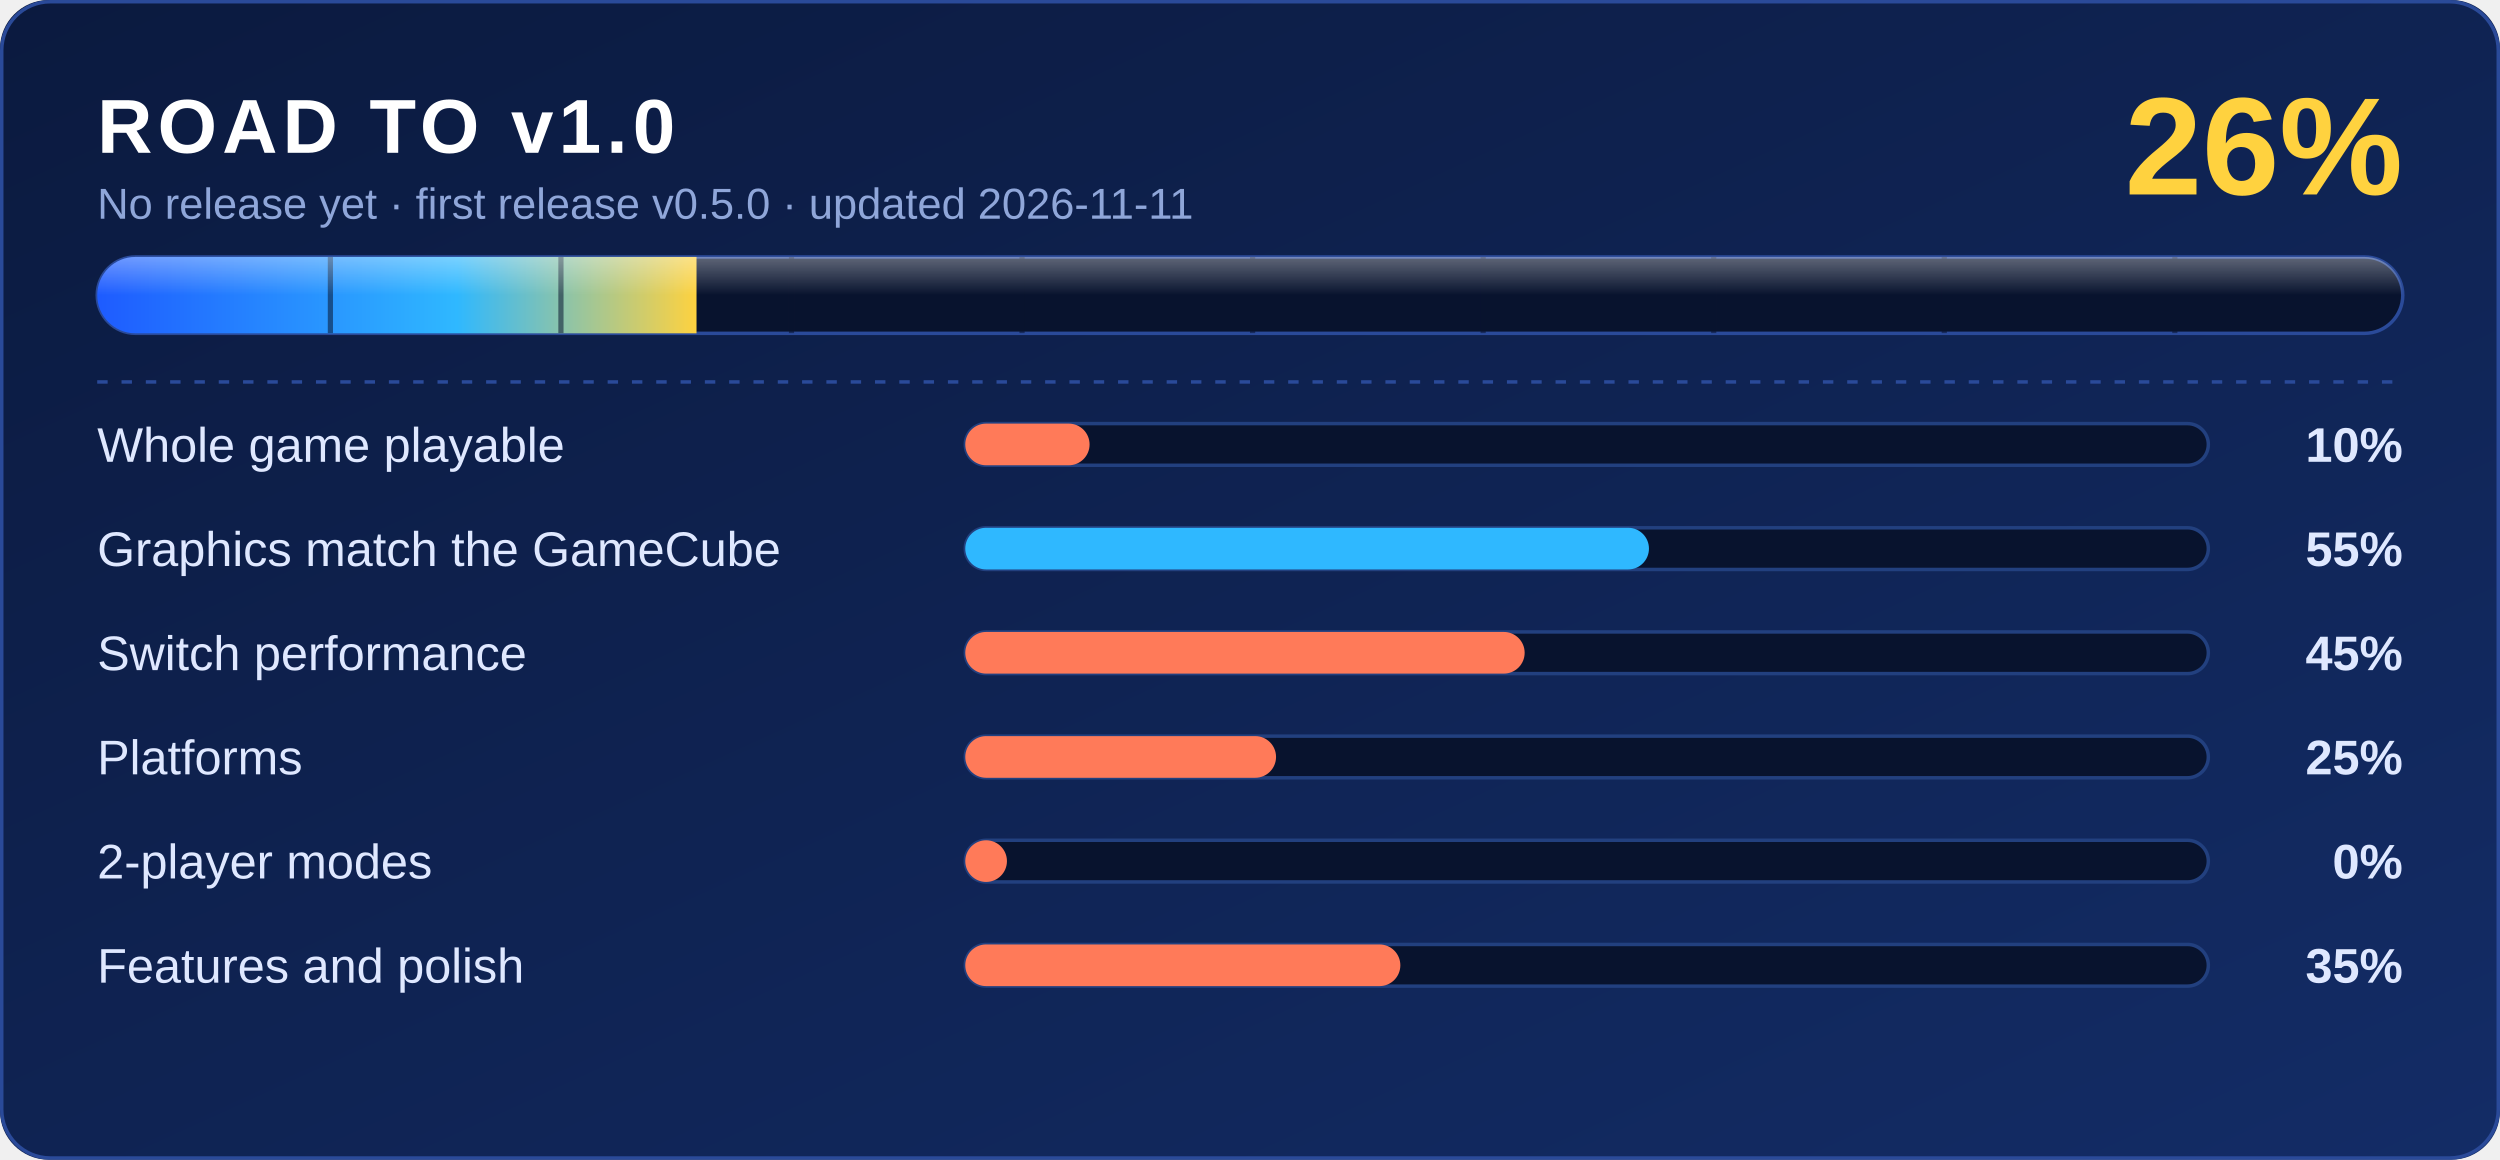
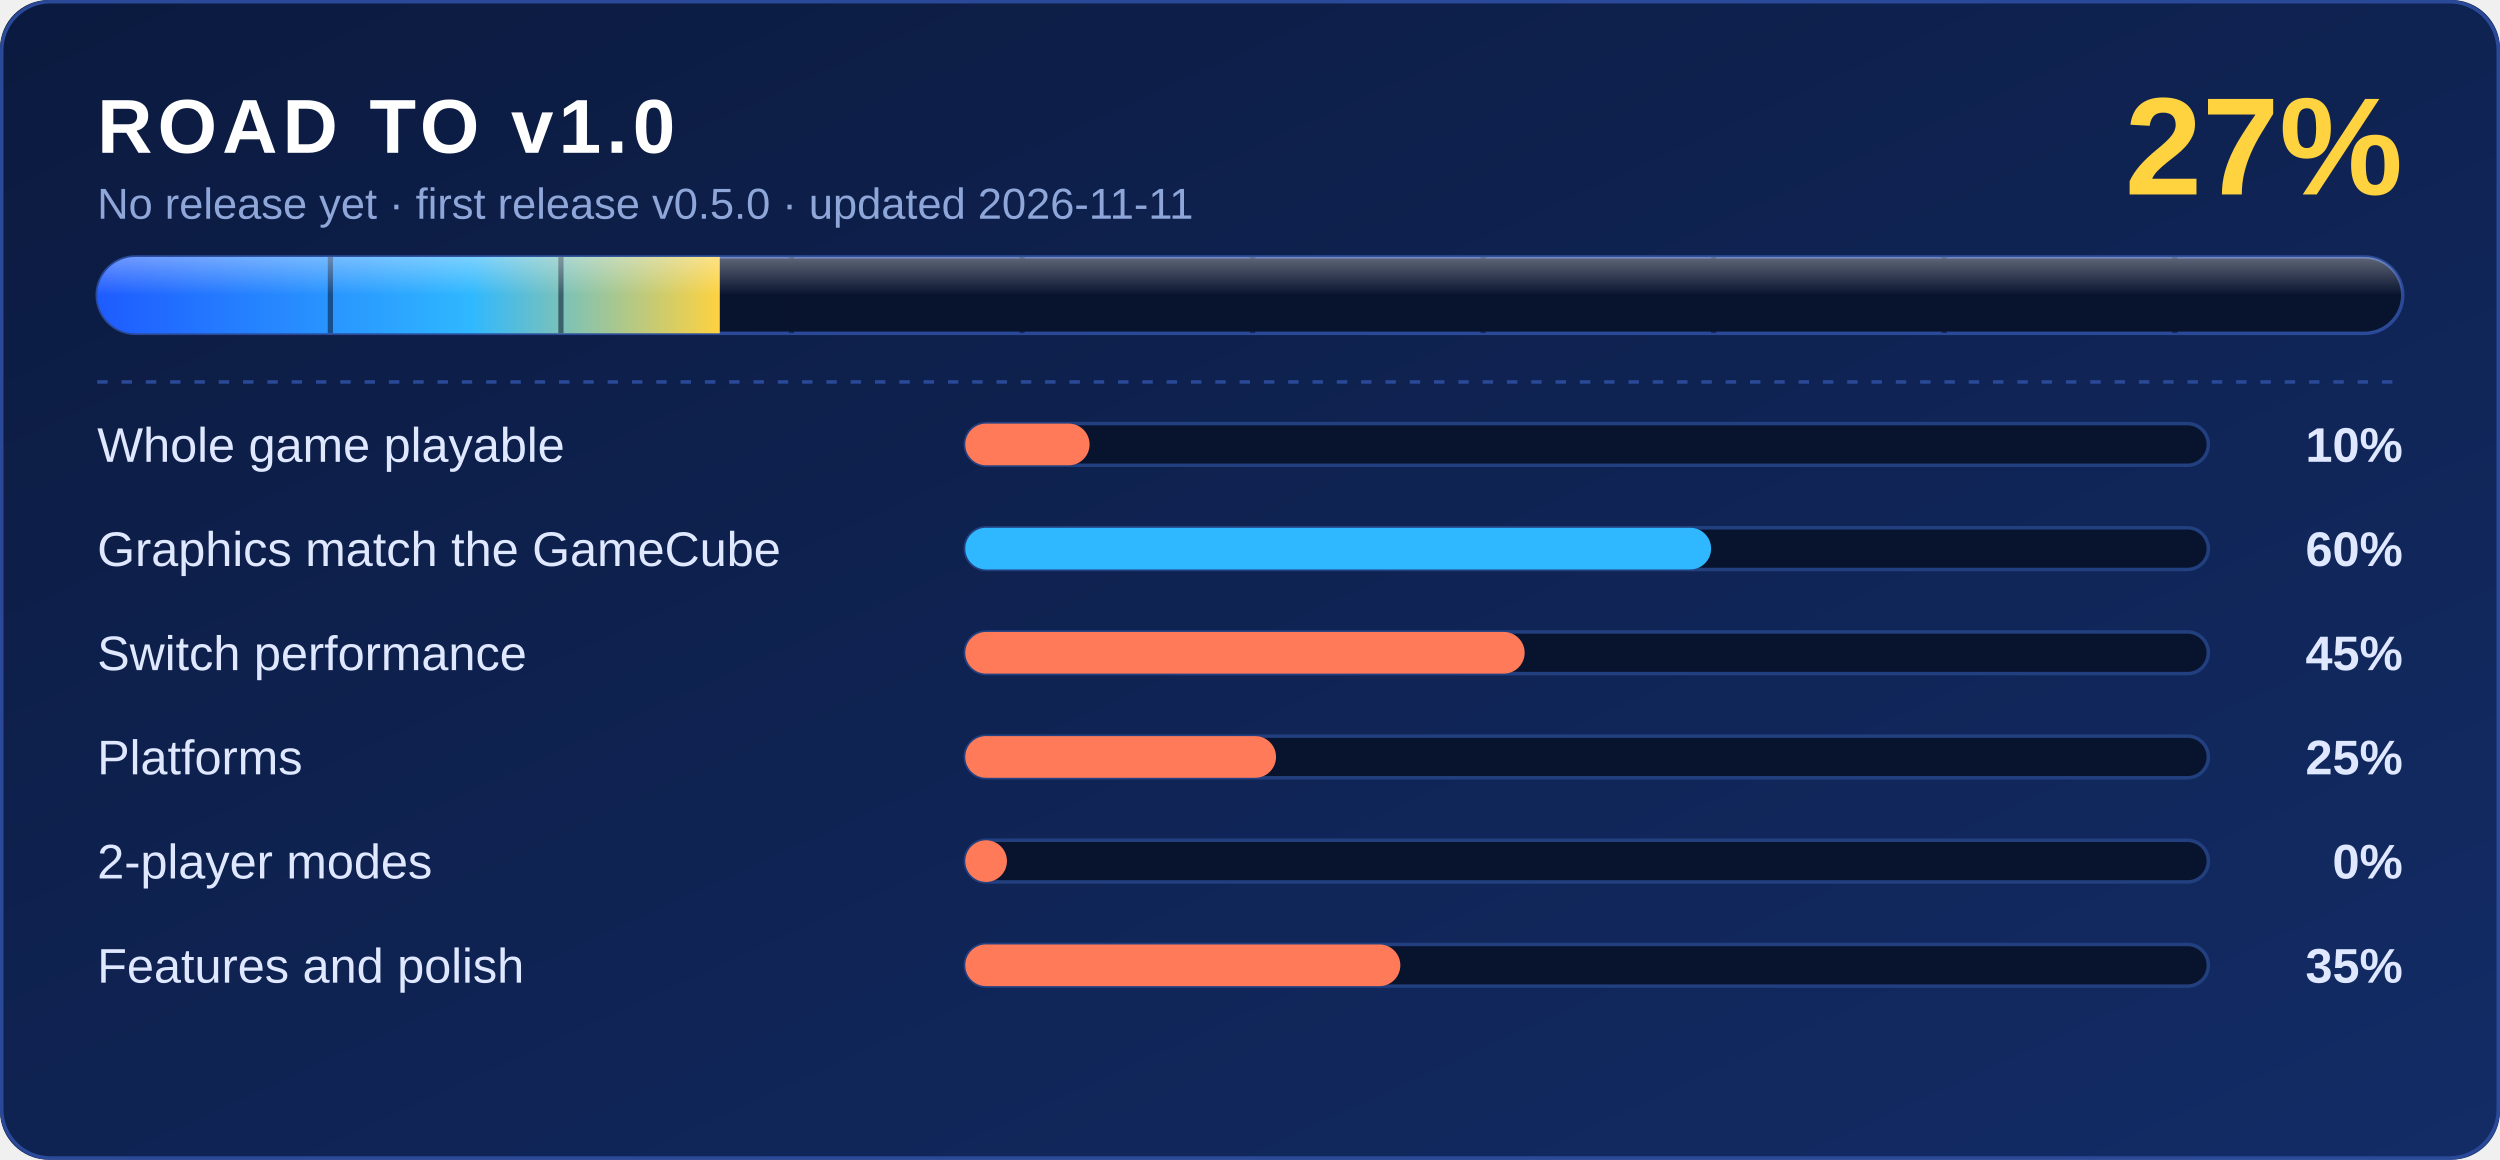
- <svg xmlns="http://www.w3.org/2000/svg" width="720" height="334" viewBox="0 0 720 334" role="img" aria-label="Road to v1.0: 26% done">
+ <svg xmlns="http://www.w3.org/2000/svg" width="720" height="334" viewBox="0 0 720 334" role="img" aria-label="Road to v1.0: 27% done">
  <defs>
    <linearGradient id="bg" x1="0" y1="0" x2="1" y2="1">
      <stop offset="0" stop-color="#0b1a3f" />
      <stop offset="1" stop-color="#132c66" />
    </linearGradient>
    <linearGradient id="fill" x1="0" y1="0" x2="1" y2="0">
      <stop offset="0" stop-color="#1e5bff" />
      <stop offset="0.6" stop-color="#2fb8ff" />
      <stop offset="1" stop-color="#ffd23f" />
    </linearGradient>
    <linearGradient id="shine" x1="0" y1="0" x2="0" y2="1">
      <stop offset="0" stop-color="#fff" stop-opacity="0.35" />
      <stop offset="0.5" stop-color="#fff" stop-opacity="0" />
    </linearGradient>
    <clipPath id="barclip">
      <rect x="28" y="74" width="664" height="22" rx="11" />
    </clipPath>
  </defs>
  <rect width="720" height="334" rx="14" fill="url(#bg)" />
  <rect x="0.5" y="0.5" width="719" height="333" rx="14" fill="none" stroke="#2a4a99" />
  <g font-family="'Segoe UI', -apple-system, 'Helvetica Neue', Arial, sans-serif">
    <text x="28" y="44" fill="#ffffff" font-size="22" font-weight="700" letter-spacing="1.5">ROAD TO v1.0</text>
    <text x="28" y="63" fill="#8fa6d9" font-size="12.5">No release yet · first release v0.5.0 · updated 2026-11-11</text>
-     <text x="692" y="56" fill="#ffd23f" font-size="40" font-weight="800" text-anchor="end">26%</text>
+     <text x="692" y="56" fill="#ffd23f" font-size="40" font-weight="800" text-anchor="end">27%</text>
    <rect x="28" y="74" width="664" height="22" rx="11" fill="#08132e" stroke="#2a4a99" />
    <g clip-path="url(#barclip)">
-       <rect x="28" y="74" width="172.6" height="22" fill="url(#fill)" />
+       <rect x="28" y="74" width="179.3" height="22" fill="url(#fill)" />
      <rect x="94.4" y="74" width="1.5" height="22" fill="#08132e" opacity="0.55" />
      <rect x="160.8" y="74" width="1.5" height="22" fill="#08132e" opacity="0.55" />
      <rect x="227.2" y="74" width="1.5" height="22" fill="#08132e" opacity="0.55" />
      <rect x="293.6" y="74" width="1.5" height="22" fill="#08132e" opacity="0.55" />
      <rect x="360.0" y="74" width="1.5" height="22" fill="#08132e" opacity="0.55" />
      <rect x="426.4" y="74" width="1.5" height="22" fill="#08132e" opacity="0.55" />
      <rect x="492.8" y="74" width="1.5" height="22" fill="#08132e" opacity="0.55" />
      <rect x="559.2" y="74" width="1.5" height="22" fill="#08132e" opacity="0.55" />
      <rect x="625.6" y="74" width="1.5" height="22" fill="#08132e" opacity="0.55" />
      <rect x="28" y="74" width="664" height="22" fill="url(#shine)" />
    </g>
    <line x1="28" y1="110" x2="692" y2="110" stroke="#2a4a99" stroke-dasharray="3 4" />
    <text x="28" y="133" fill="#dfe8ff" font-size="14">Whole game playable</text>
    <rect x="278" y="122" width="358" height="12" rx="6" fill="#08132e" stroke="#22407f" />
    <rect x="278" y="122" width="35.8" height="12" rx="6" fill="#ff7a59" />
    <text x="692" y="133" fill="#dfe8ff" font-size="14" font-weight="600" text-anchor="end">10%</text>
    <text x="28" y="163" fill="#dfe8ff" font-size="14">Graphics match the GameCube</text>
    <rect x="278" y="152" width="358" height="12" rx="6" fill="#08132e" stroke="#22407f" />
-     <rect x="278" y="152" width="196.9" height="12" rx="6" fill="#2fb8ff" />
-     <text x="692" y="163" fill="#dfe8ff" font-size="14" font-weight="600" text-anchor="end">55%</text>
+     <rect x="278" y="152" width="214.8" height="12" rx="6" fill="#2fb8ff" />
+     <text x="692" y="163" fill="#dfe8ff" font-size="14" font-weight="600" text-anchor="end">60%</text>
    <text x="28" y="193" fill="#dfe8ff" font-size="14">Switch performance</text>
    <rect x="278" y="182" width="358" height="12" rx="6" fill="#08132e" stroke="#22407f" />
    <rect x="278" y="182" width="161.1" height="12" rx="6" fill="#ff7a59" />
    <text x="692" y="193" fill="#dfe8ff" font-size="14" font-weight="600" text-anchor="end">45%</text>
    <text x="28" y="223" fill="#dfe8ff" font-size="14">Platforms</text>
    <rect x="278" y="212" width="358" height="12" rx="6" fill="#08132e" stroke="#22407f" />
    <rect x="278" y="212" width="89.5" height="12" rx="6" fill="#ff7a59" />
    <text x="692" y="223" fill="#dfe8ff" font-size="14" font-weight="600" text-anchor="end">25%</text>
    <text x="28" y="253" fill="#dfe8ff" font-size="14">2-player modes</text>
    <rect x="278" y="242" width="358" height="12" rx="6" fill="#08132e" stroke="#22407f" />
    <rect x="278" y="242" width="12.0" height="12" rx="6" fill="#ff7a59" />
    <text x="692" y="253" fill="#dfe8ff" font-size="14" font-weight="600" text-anchor="end">0%</text>
    <text x="28" y="283" fill="#dfe8ff" font-size="14">Features and polish</text>
    <rect x="278" y="272" width="358" height="12" rx="6" fill="#08132e" stroke="#22407f" />
    <rect x="278" y="272" width="125.3" height="12" rx="6" fill="#ff7a59" />
    <text x="692" y="283" fill="#dfe8ff" font-size="14" font-weight="600" text-anchor="end">35%</text>
  </g>
</svg>
